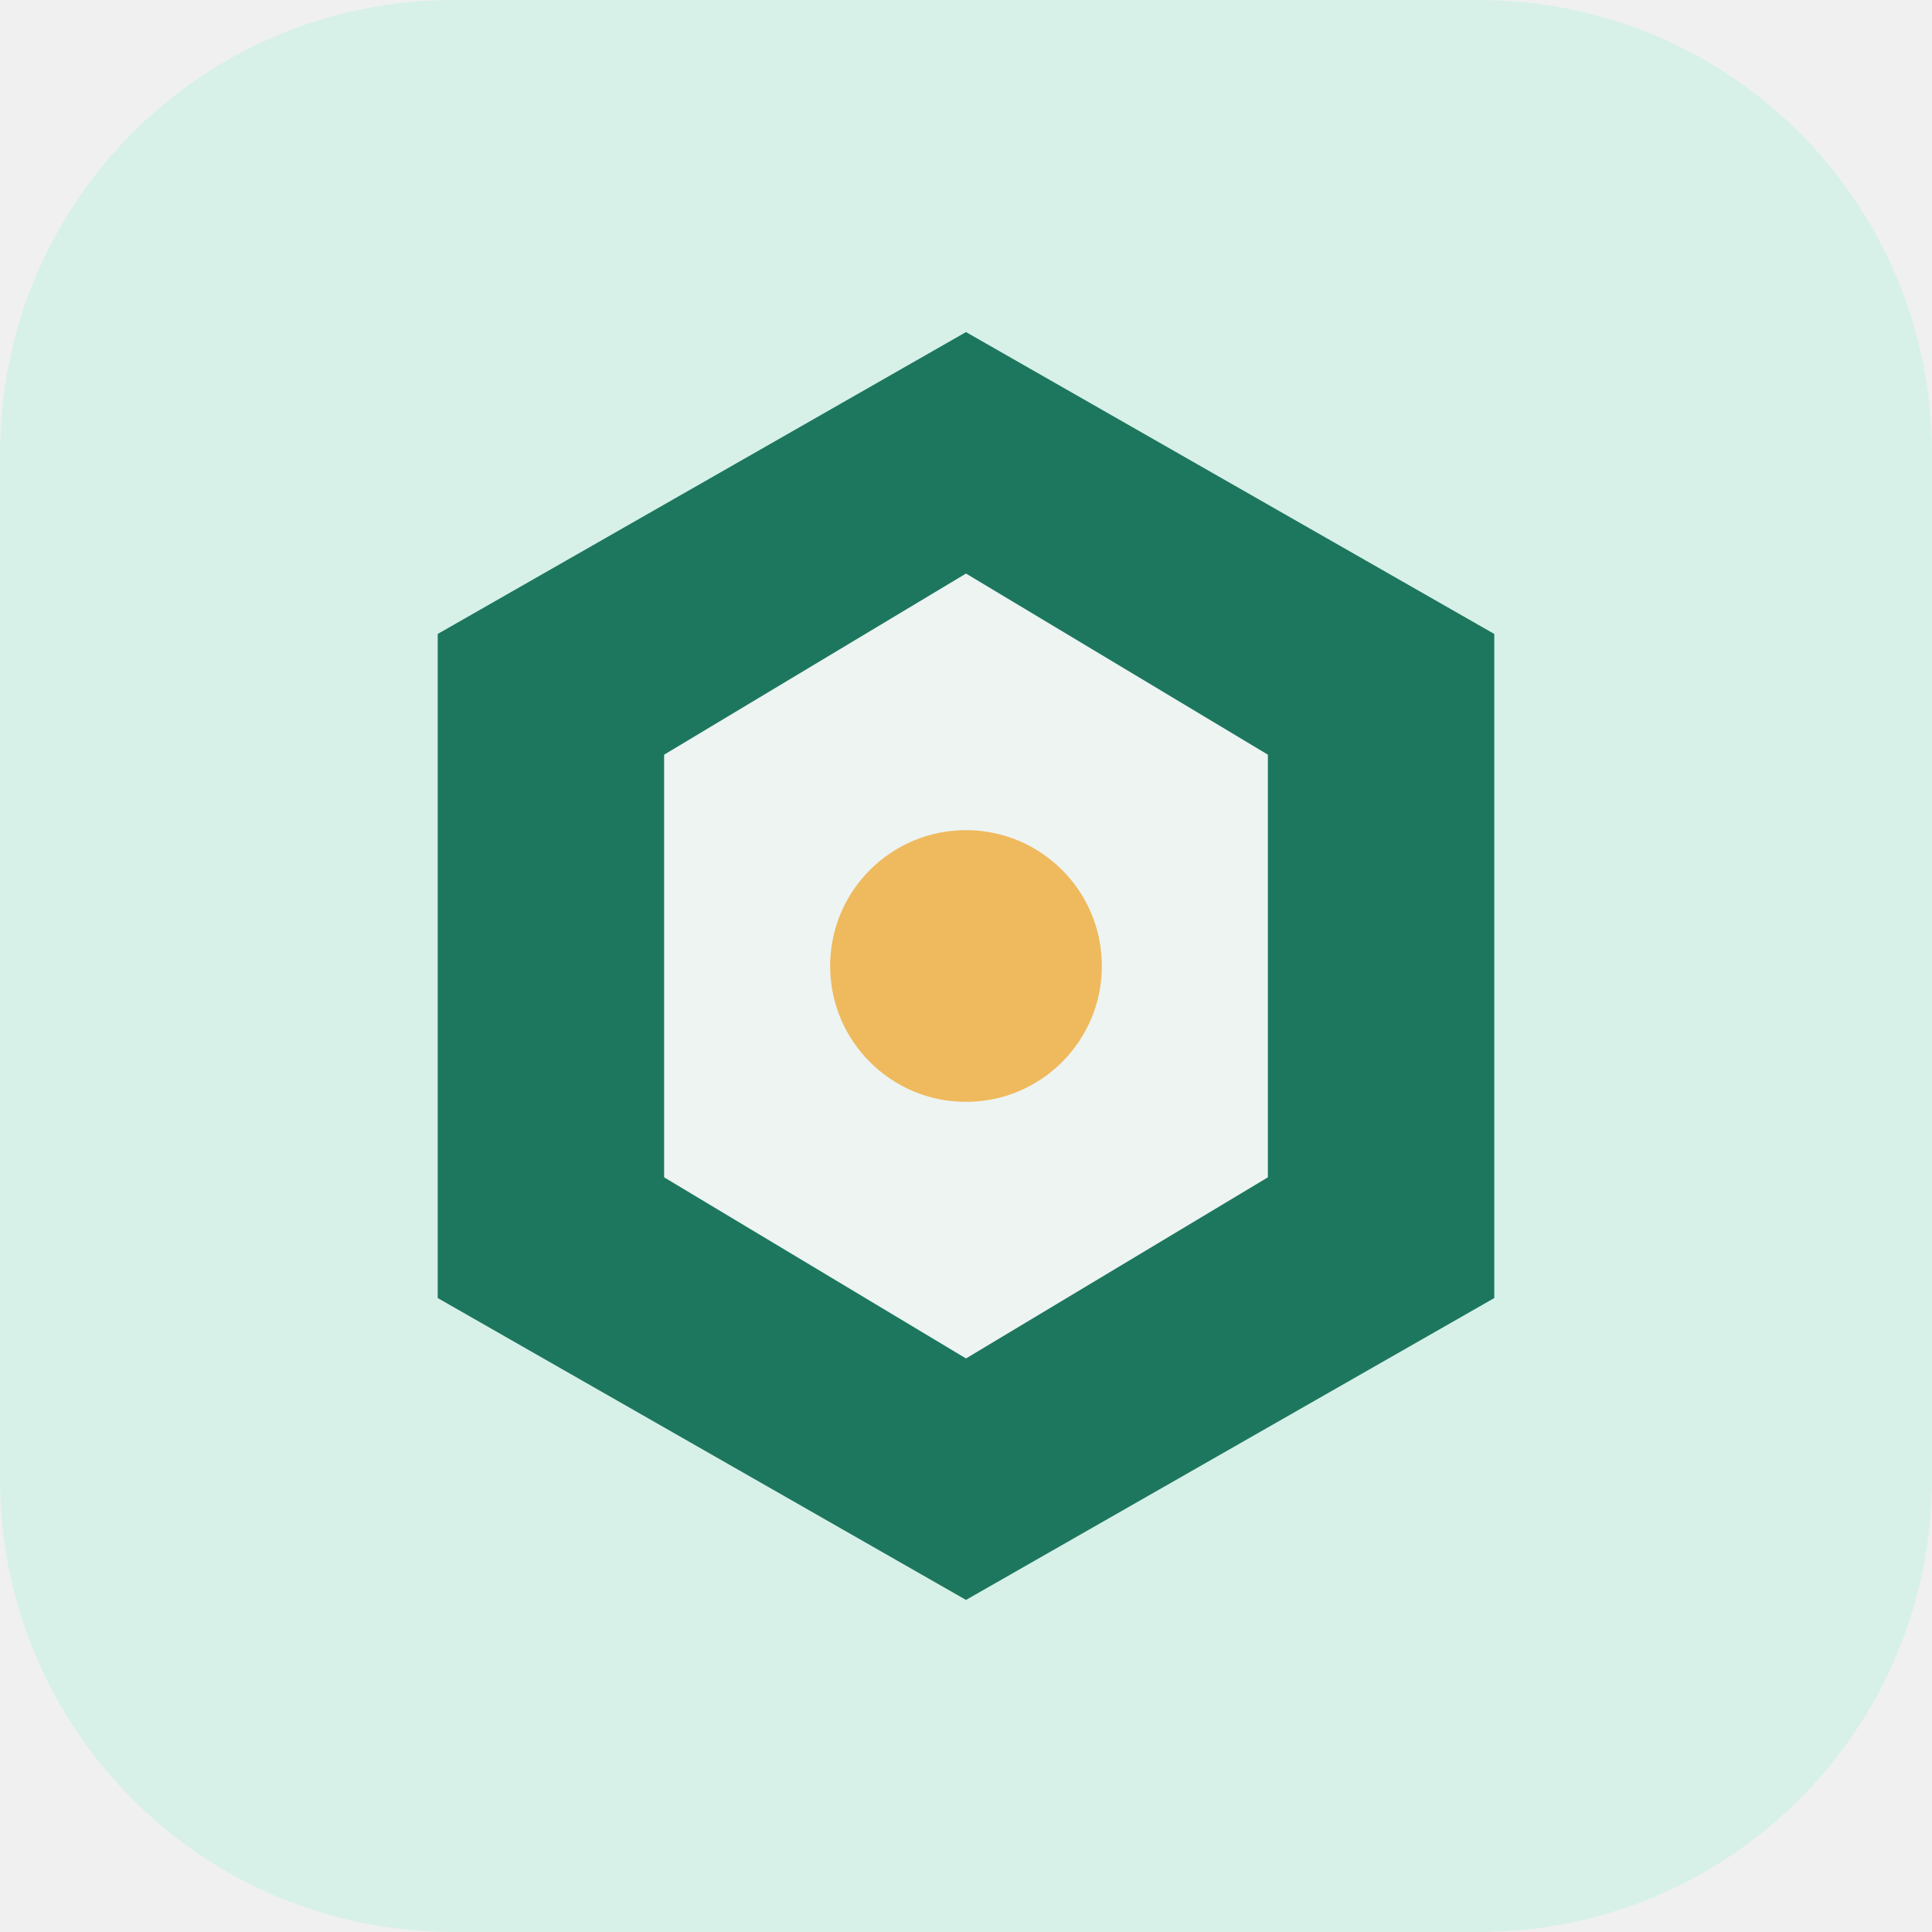
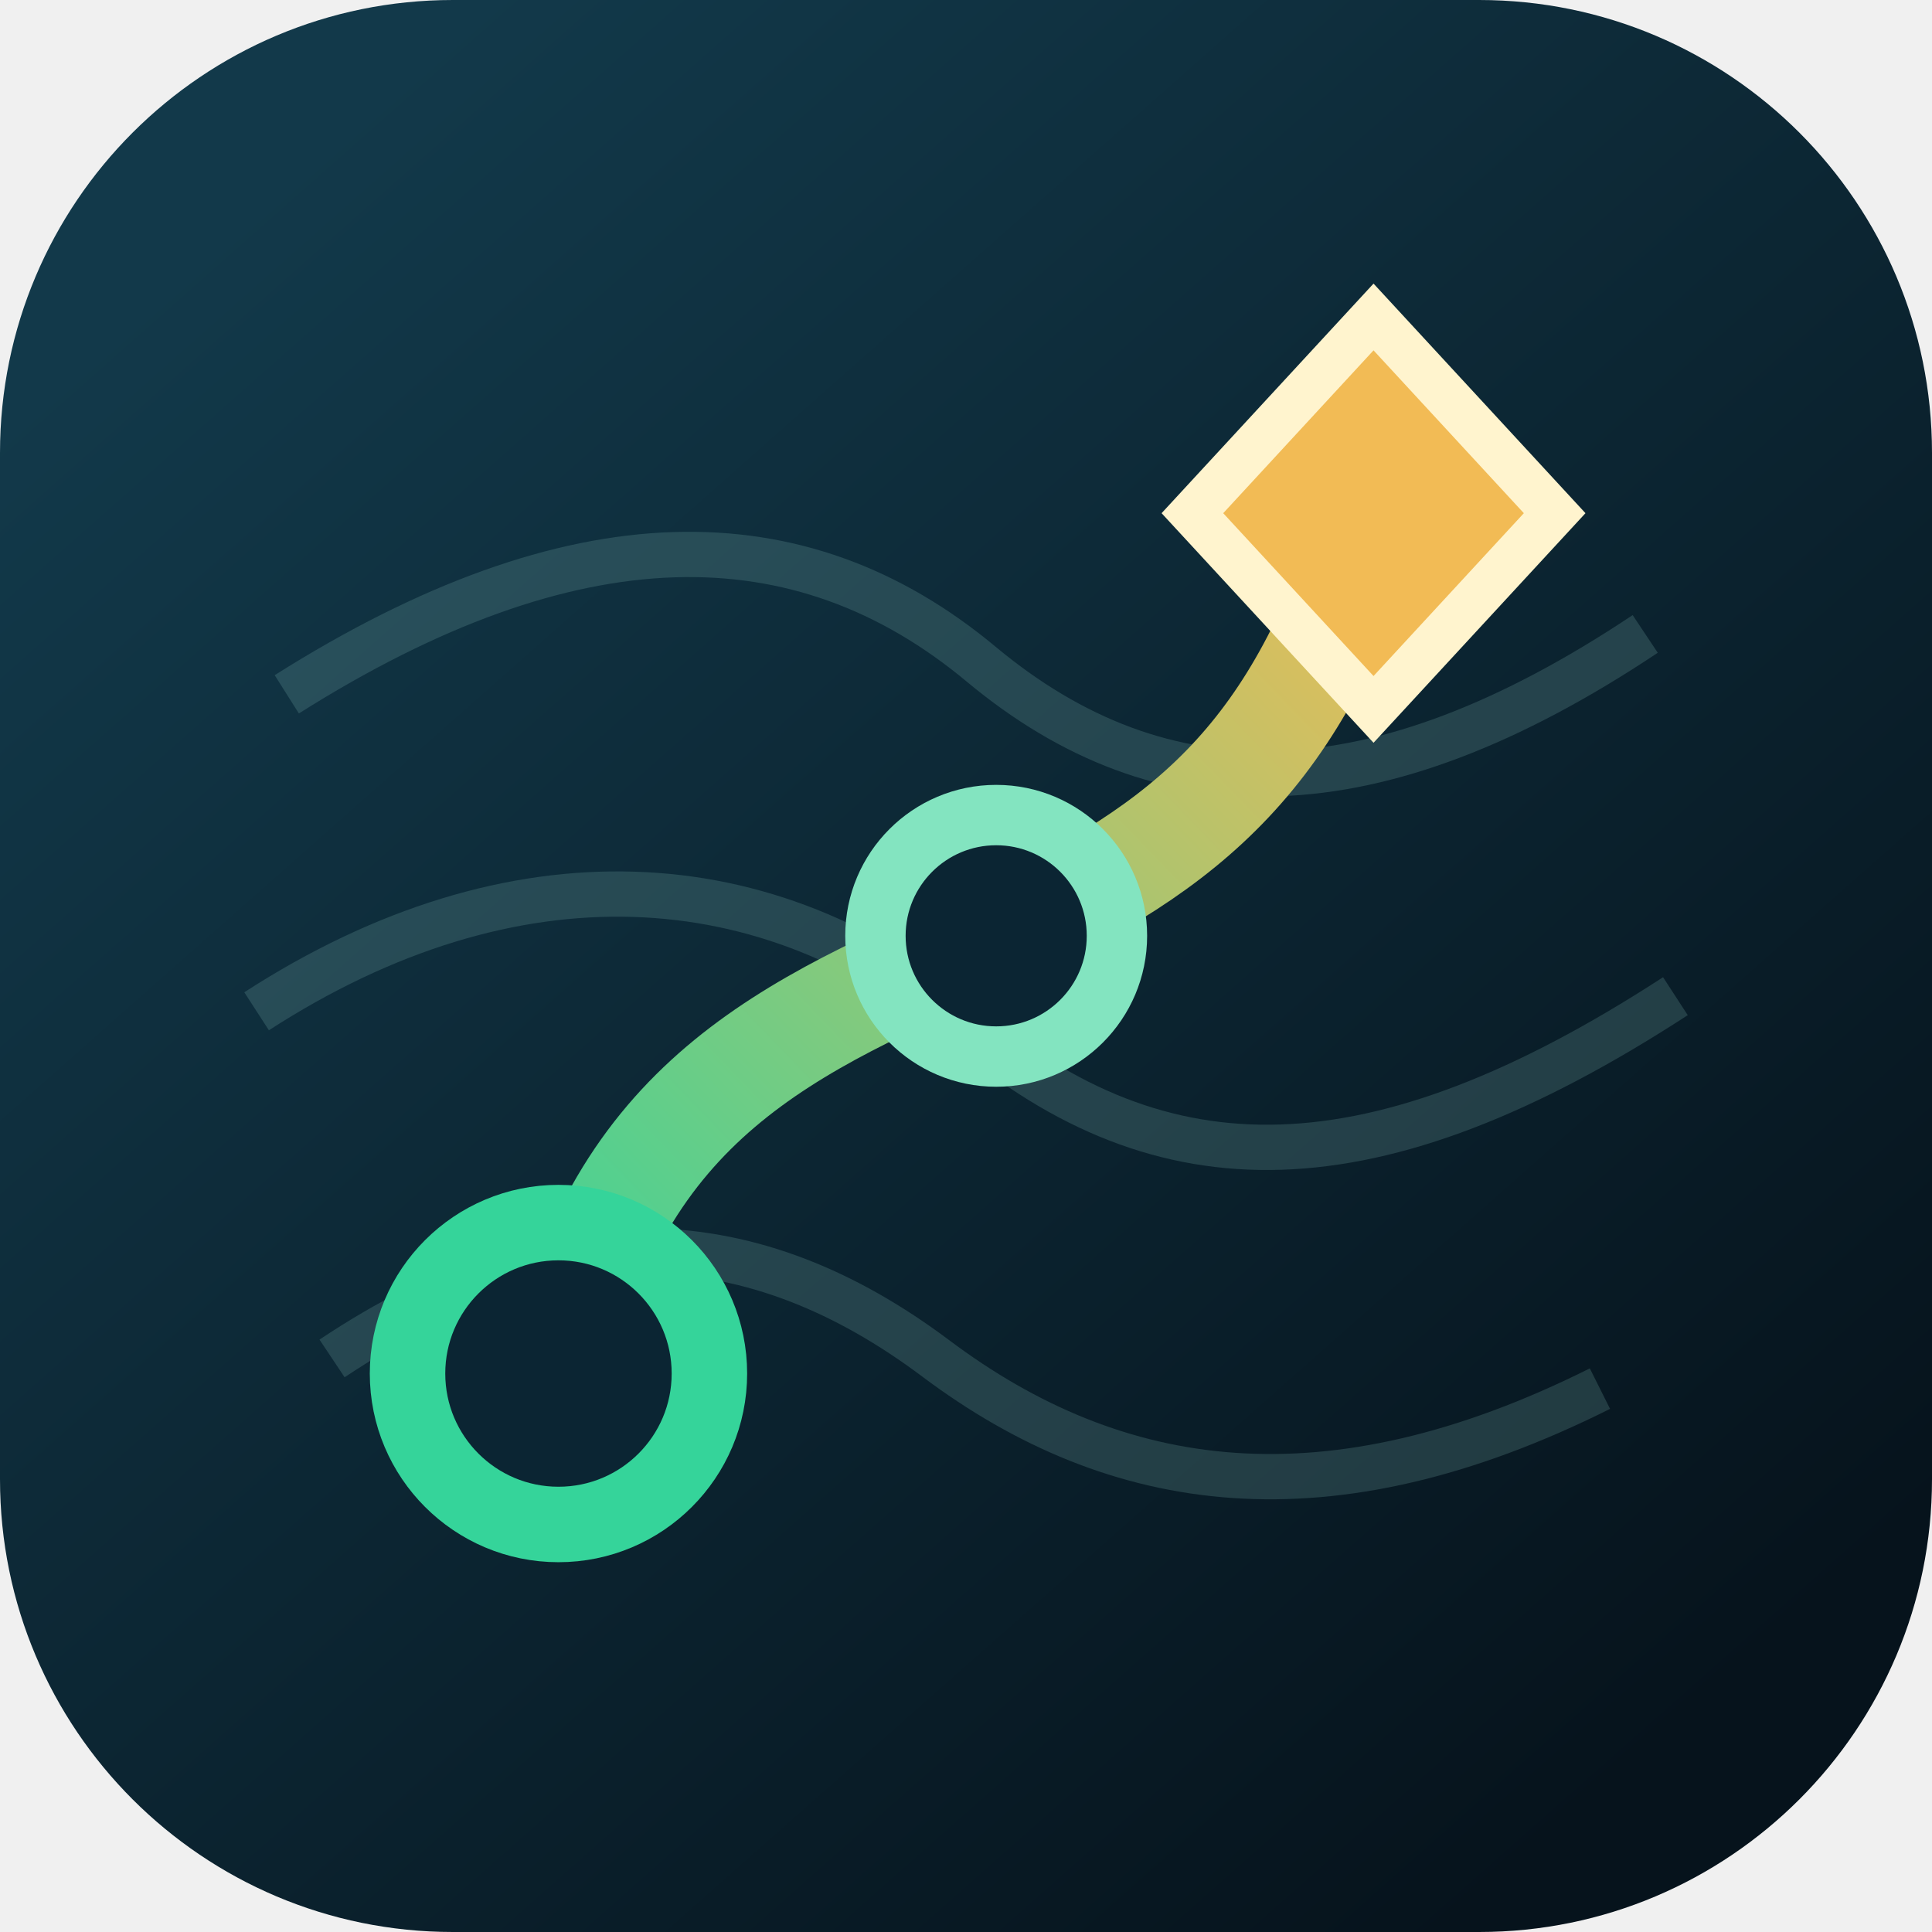
- <svg xmlns="http://www.w3.org/2000/svg" viewBox="0 0 128 128" role="img" aria-label="Pocketdex icon">
-   <rect width="128" height="128" rx="30" fill="#d8f1e8" />
-   <path d="M64 22 99 42v44l-35 20-35-20V42l35-20Z" fill="#1d775f" />
-   <path d="m64 38 20 12v28L64 90 44 78V50l20-12Z" fill="#fff" opacity=".92" />
-   <circle cx="64" cy="64" r="9" fill="#efb95d" />
+ <svg xmlns="http://www.w3.org/2000/svg" viewBox="0 0 128 128" role="img" aria-label="Brújula cartográfica de Pocketdex">
+   <defs>
+     <linearGradient id="night" x1="18" y1="12" x2="110" y2="116" gradientUnits="userSpaceOnUse">
+       <stop stop-color="#12394a" />
+       <stop offset="1" stop-color="#06131c" />
+     </linearGradient>
+     <linearGradient id="route" x1="34" y1="92" x2="94" y2="34" gradientUnits="userSpaceOnUse">
+       <stop stop-color="#35d49a" />
+       <stop offset="1" stop-color="#f2bb55" />
+     </linearGradient>
+   </defs>
+   <rect width="128" height="128" rx="30" fill="url(#night)" />
+   <path d="M19 46c19-12 34-12 46-2s26 10 44-2M17 67c17-11 34-10 47 1s27 11 47-2M22 90c15-10 28-9 40 0s26 11 44 2" fill="none" stroke="#7fb6b2" stroke-opacity=".22" stroke-width="3" />
+   <path d="M37 91c4-18 15-23 29-29 13-6 20-12 25-28" fill="none" stroke="url(#route)" stroke-linecap="round" stroke-width="7" />
+   <circle cx="37" cy="91" r="10" fill="#0b2533" stroke="#35d49a" stroke-width="5" />
+   <circle cx="66" cy="62" r="8" fill="#0b2533" stroke="#83e4c0" stroke-width="4" />
+   <path d="m91 21 12 13-12 13-12-13 12-13Z" fill="#f2bb55" stroke="#fff4ce" stroke-width="3" />
</svg>
